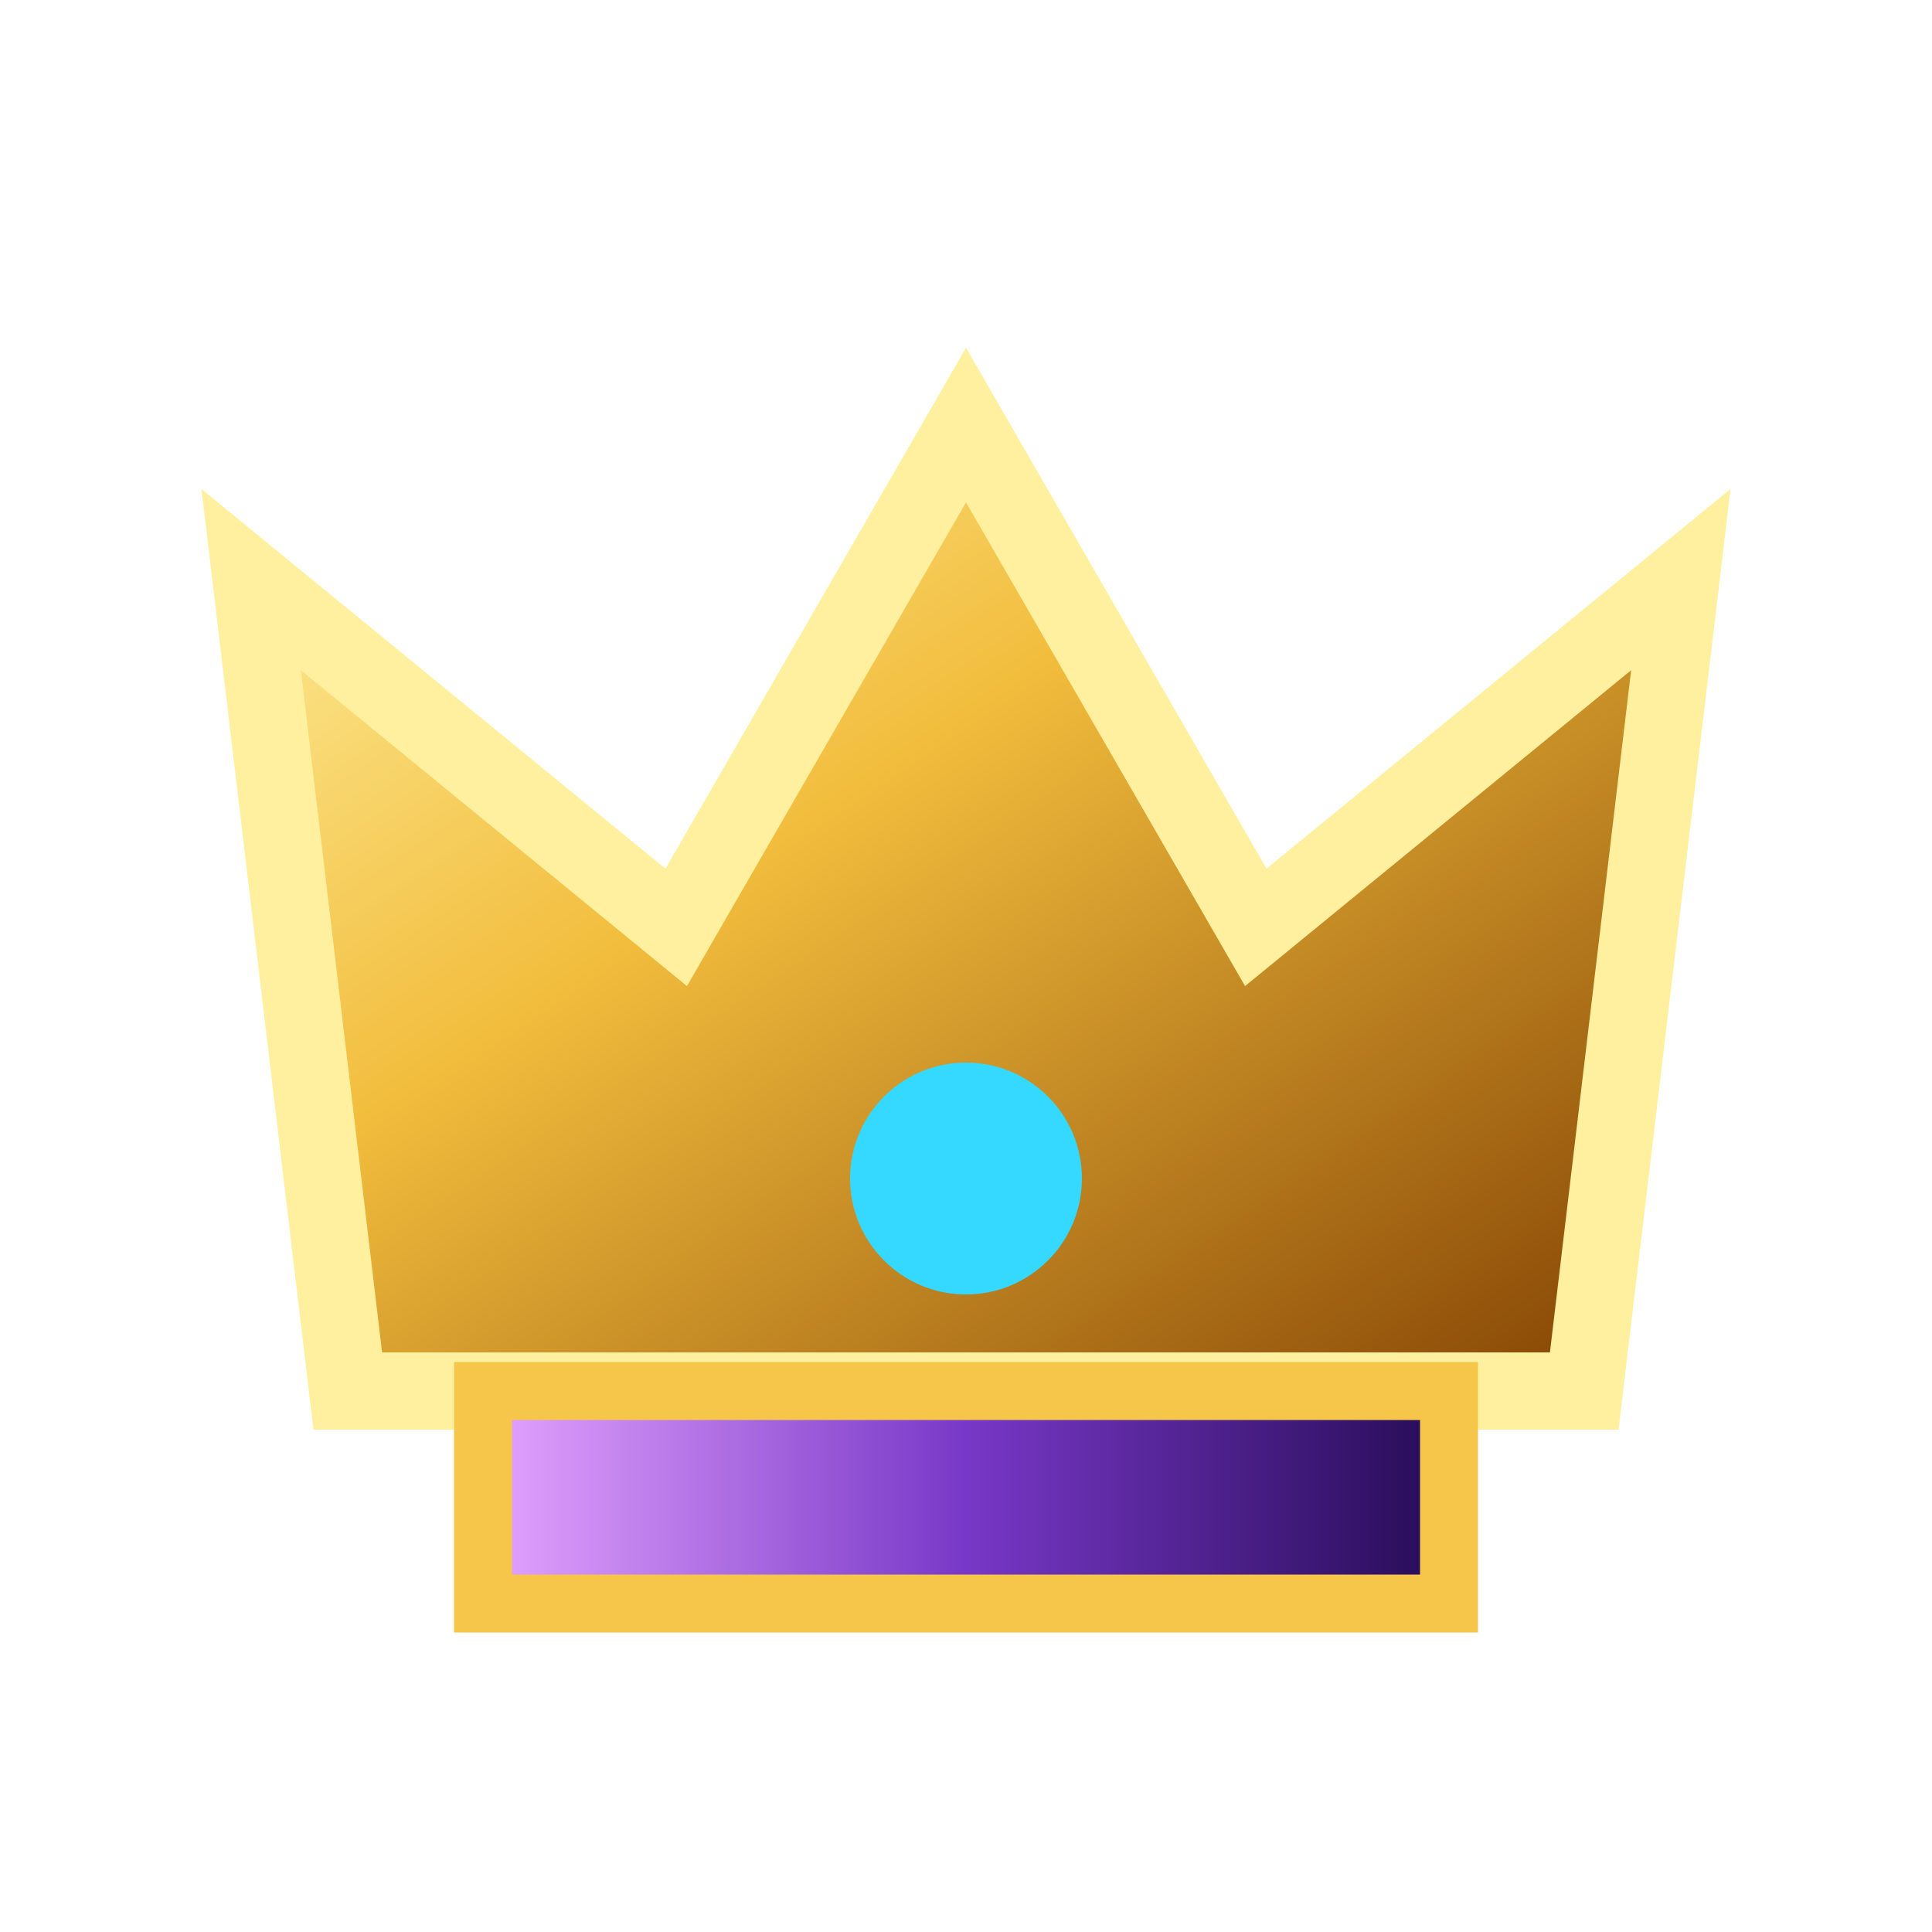
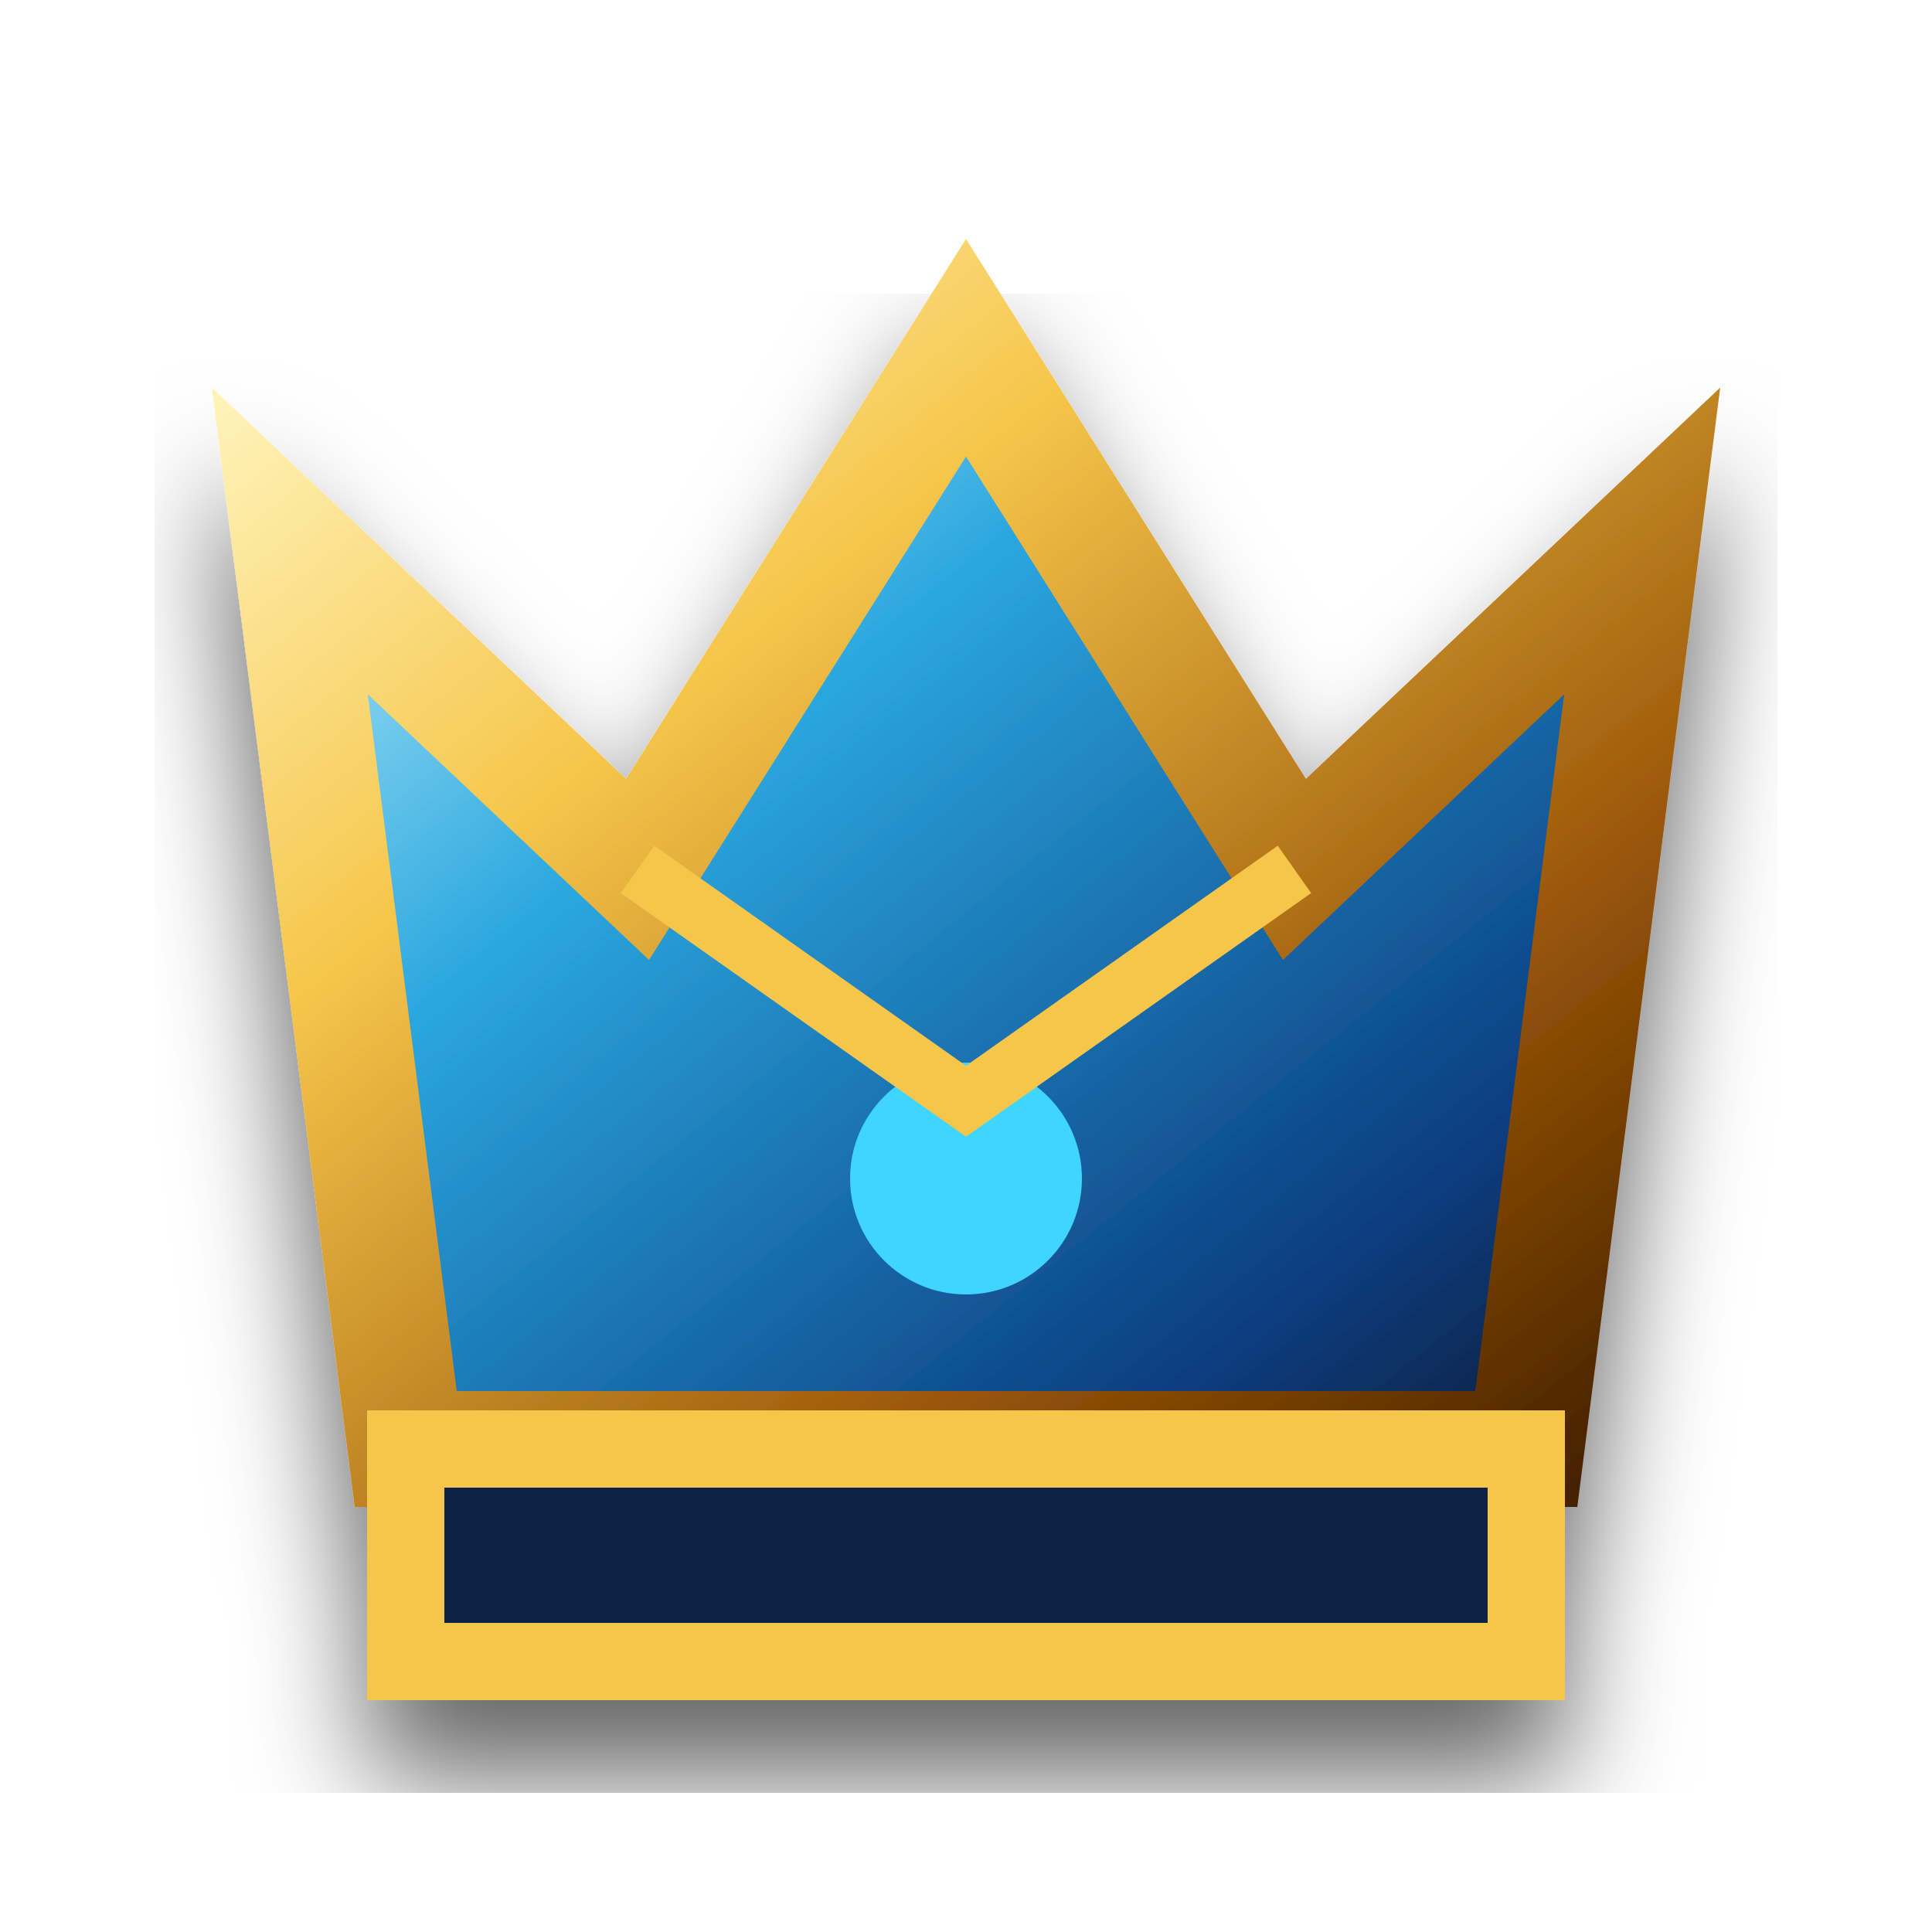
<svg xmlns="http://www.w3.org/2000/svg" viewBox="0 0 100 100">
  <defs>
-     <linearGradient id="g" x1="0" y1="0" x2="1" y2="1">
-       <stop stop-color="#fff3a6" />
-       <stop offset=".4" stop-color="#f2bd3d" />
-       <stop offset="1" stop-color="#7e3d00" />
+     <linearGradient id="gold" x1="0" y1="0" x2="1" y2="1">
+       <stop stop-color="#fff3ba" />
+       <stop offset=".3" stop-color="#f6c64b" />
+       <stop offset=".72" stop-color="#9a5608" />
+       <stop offset="1" stop-color="#432000" />
    </linearGradient>
-     <linearGradient id="b">
-       <stop stop-color="#b8f7ff" />
-       <stop offset=".45" stop-color="#2cb8e6" />
-       <stop offset="1" stop-color="#173c98" />
+     <linearGradient id="blue" x1="0" y1="0" x2="1" y2="1">
+       <stop stop-color="#d7fbff" />
+       <stop offset=".35" stop-color="#2ba7df" />
+       <stop offset=".8" stop-color="#0a3d80" />
+       <stop offset="1" stop-color="#04182f" />
    </linearGradient>
-     <linearGradient id="p">
-       <stop stop-color="#e5a5ff" />
-       <stop offset=".5" stop-color="#7838c7" />
-       <stop offset="1" stop-color="#250b54" />
+     <linearGradient id="gem" x1="0" y1="0" x2="1" y2="1">
+       <stop stop-color="#fff7d5" />
+       <stop offset=".35" stop-color="#f05a39" />
+       <stop offset=".75" stop-color="#8d0c24" />
+       <stop offset="1" stop-color="#3b0712" />
    </linearGradient>
+     <filter id="sh">
+       <feDropShadow dx="0" dy="4" stdDeviation="3" flood-color="#000" flood-opacity=".6" />
+     </filter>
  </defs>
-   <path d="M18 72L13 30L35 48L50 22L65 48L87 30L82 72Z" fill="url(#g)" stroke="#fff0a0" stroke-width="4" />
-   <path d="M25 72H75V83H25Z" fill="url(#p)" stroke="#f6c64b" stroke-width="3" />
-   <circle cx="50" cy="61" r="6" fill="#35d9ff" />
+   <g filter="url(#sh)">
+     <path d="M15 28L33 45L50 18L67 45L85 28L79 75H21Z" fill="url(#blue)" stroke="url(#gold)" stroke-width="6" />
+     <path d="M21 75H79V86H21Z" fill="#0a2345" stroke="#f6c64b" stroke-width="4" />
+     <circle cx="50" cy="61" r="6" fill="#41d5ff" />
+     <path d="M33 45L50 57L67 45" fill="none" stroke="#f6c64b" stroke-width="3" />
+   </g>
</svg>
